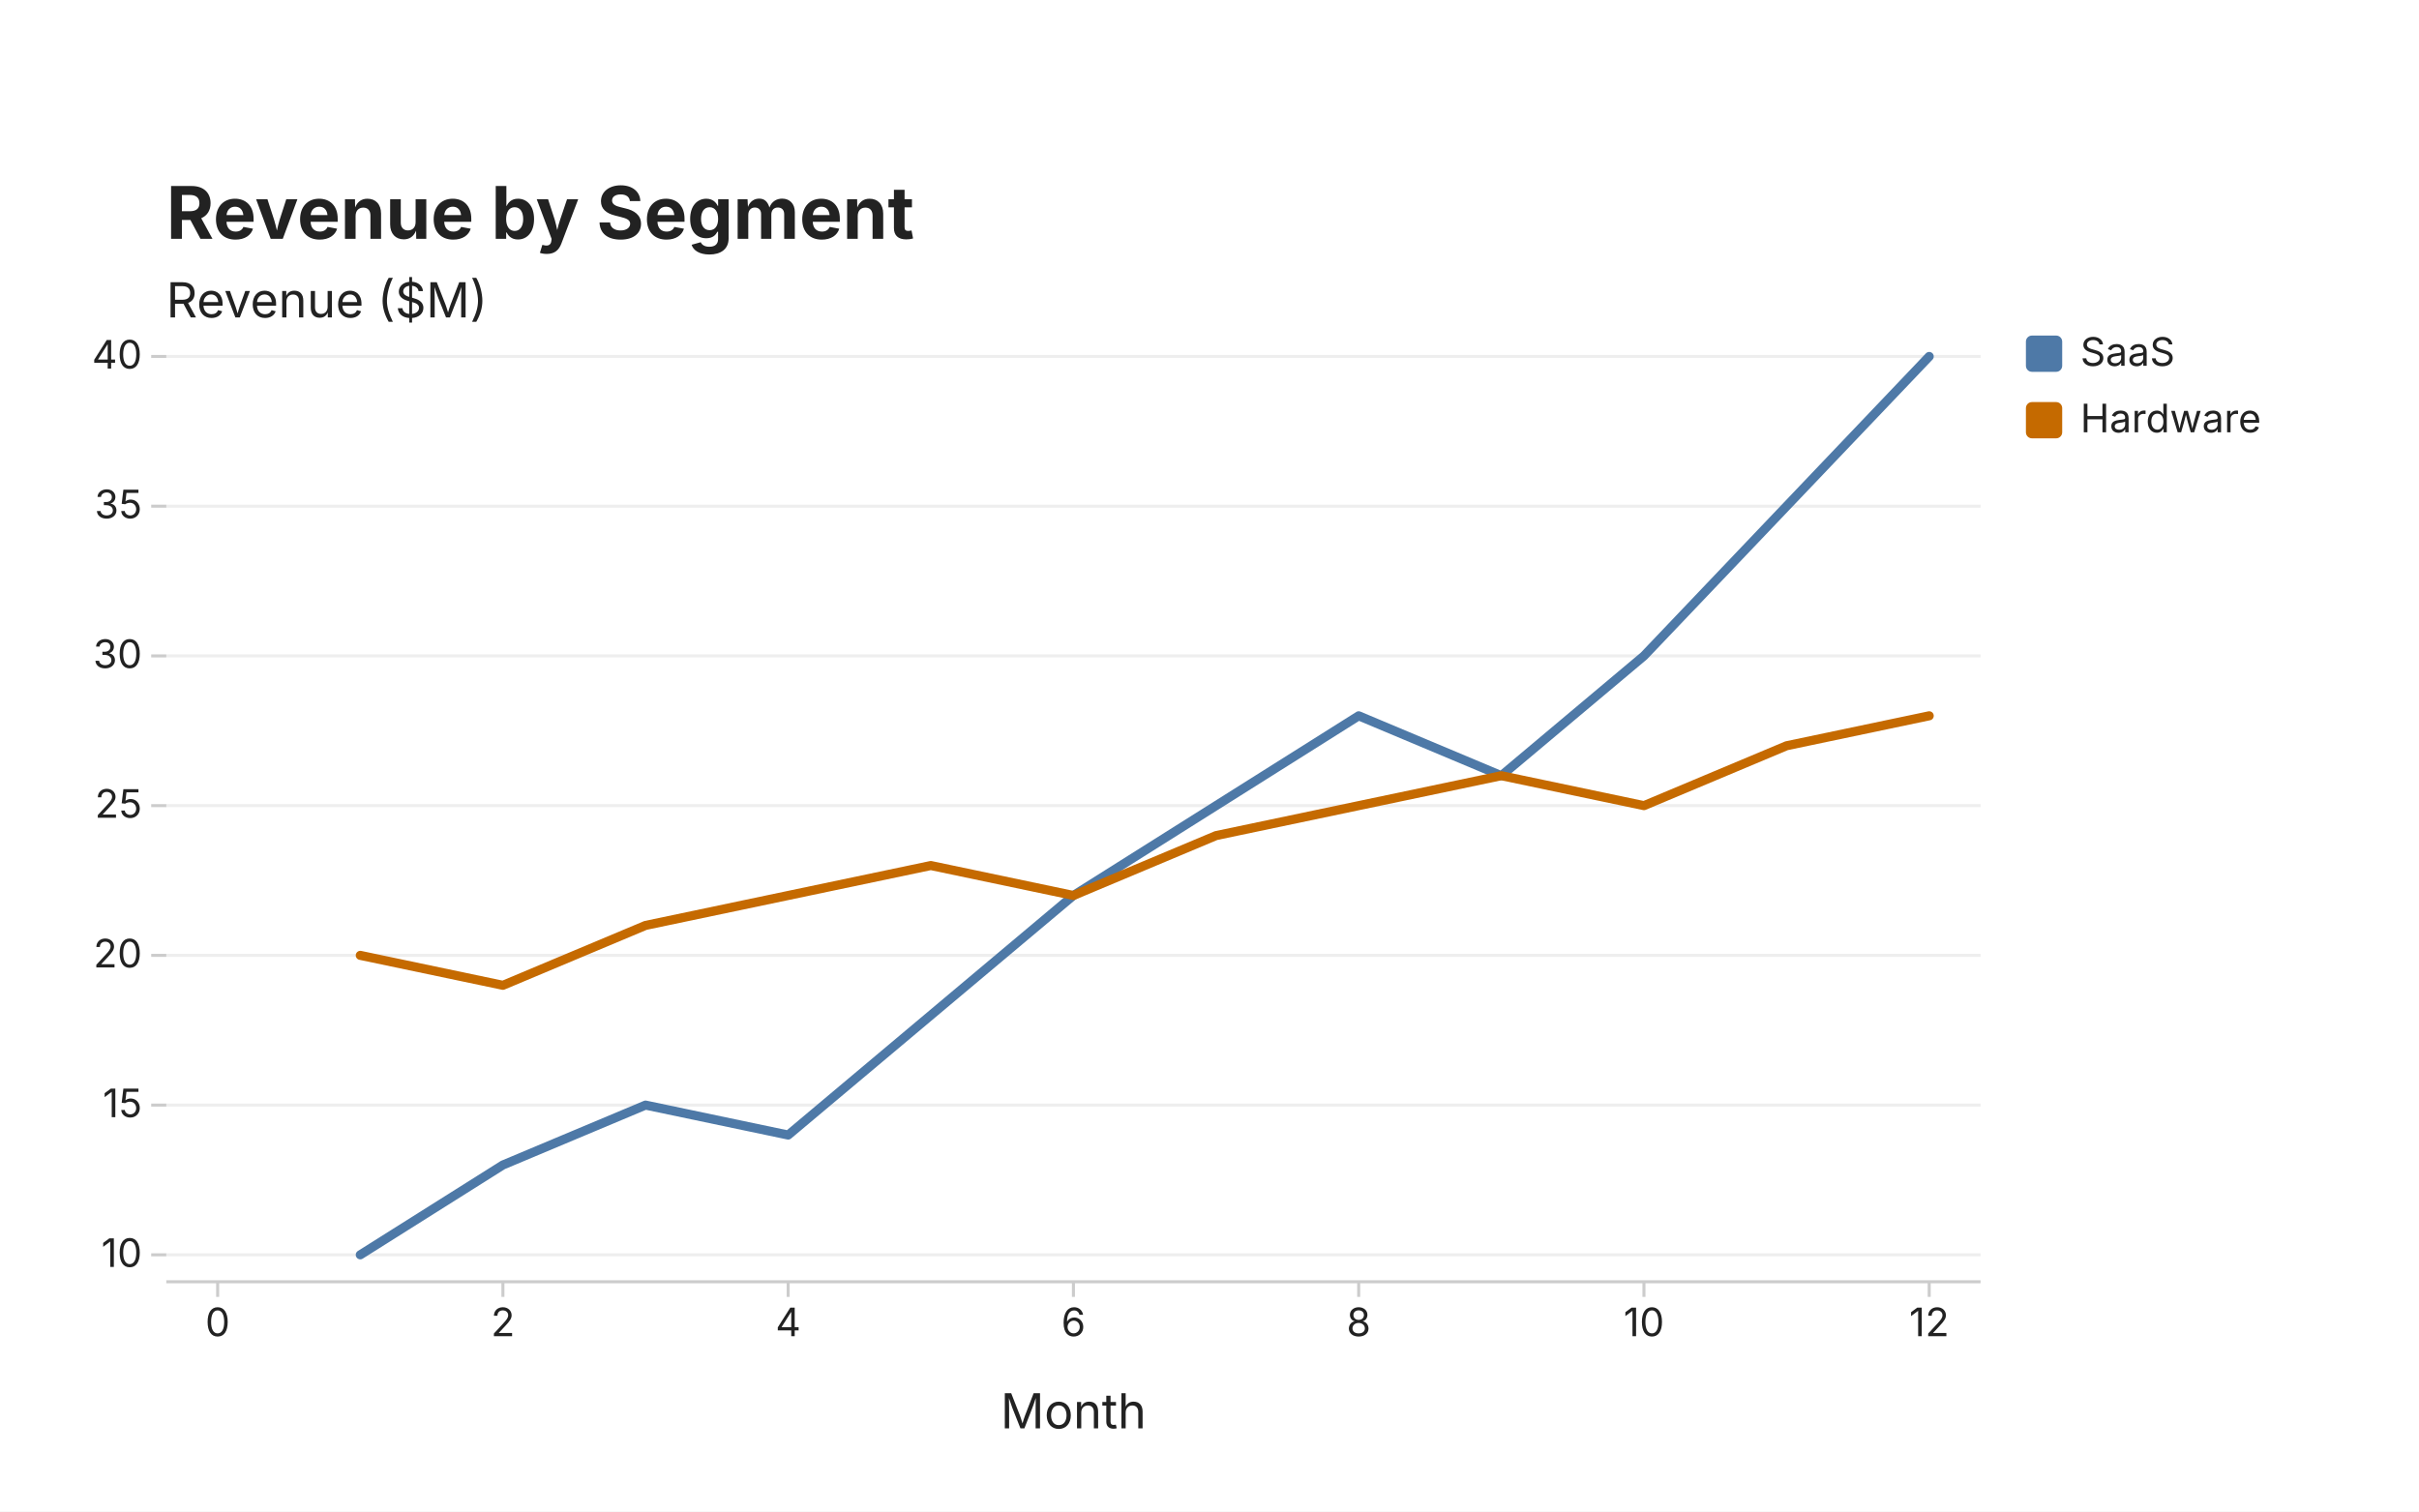
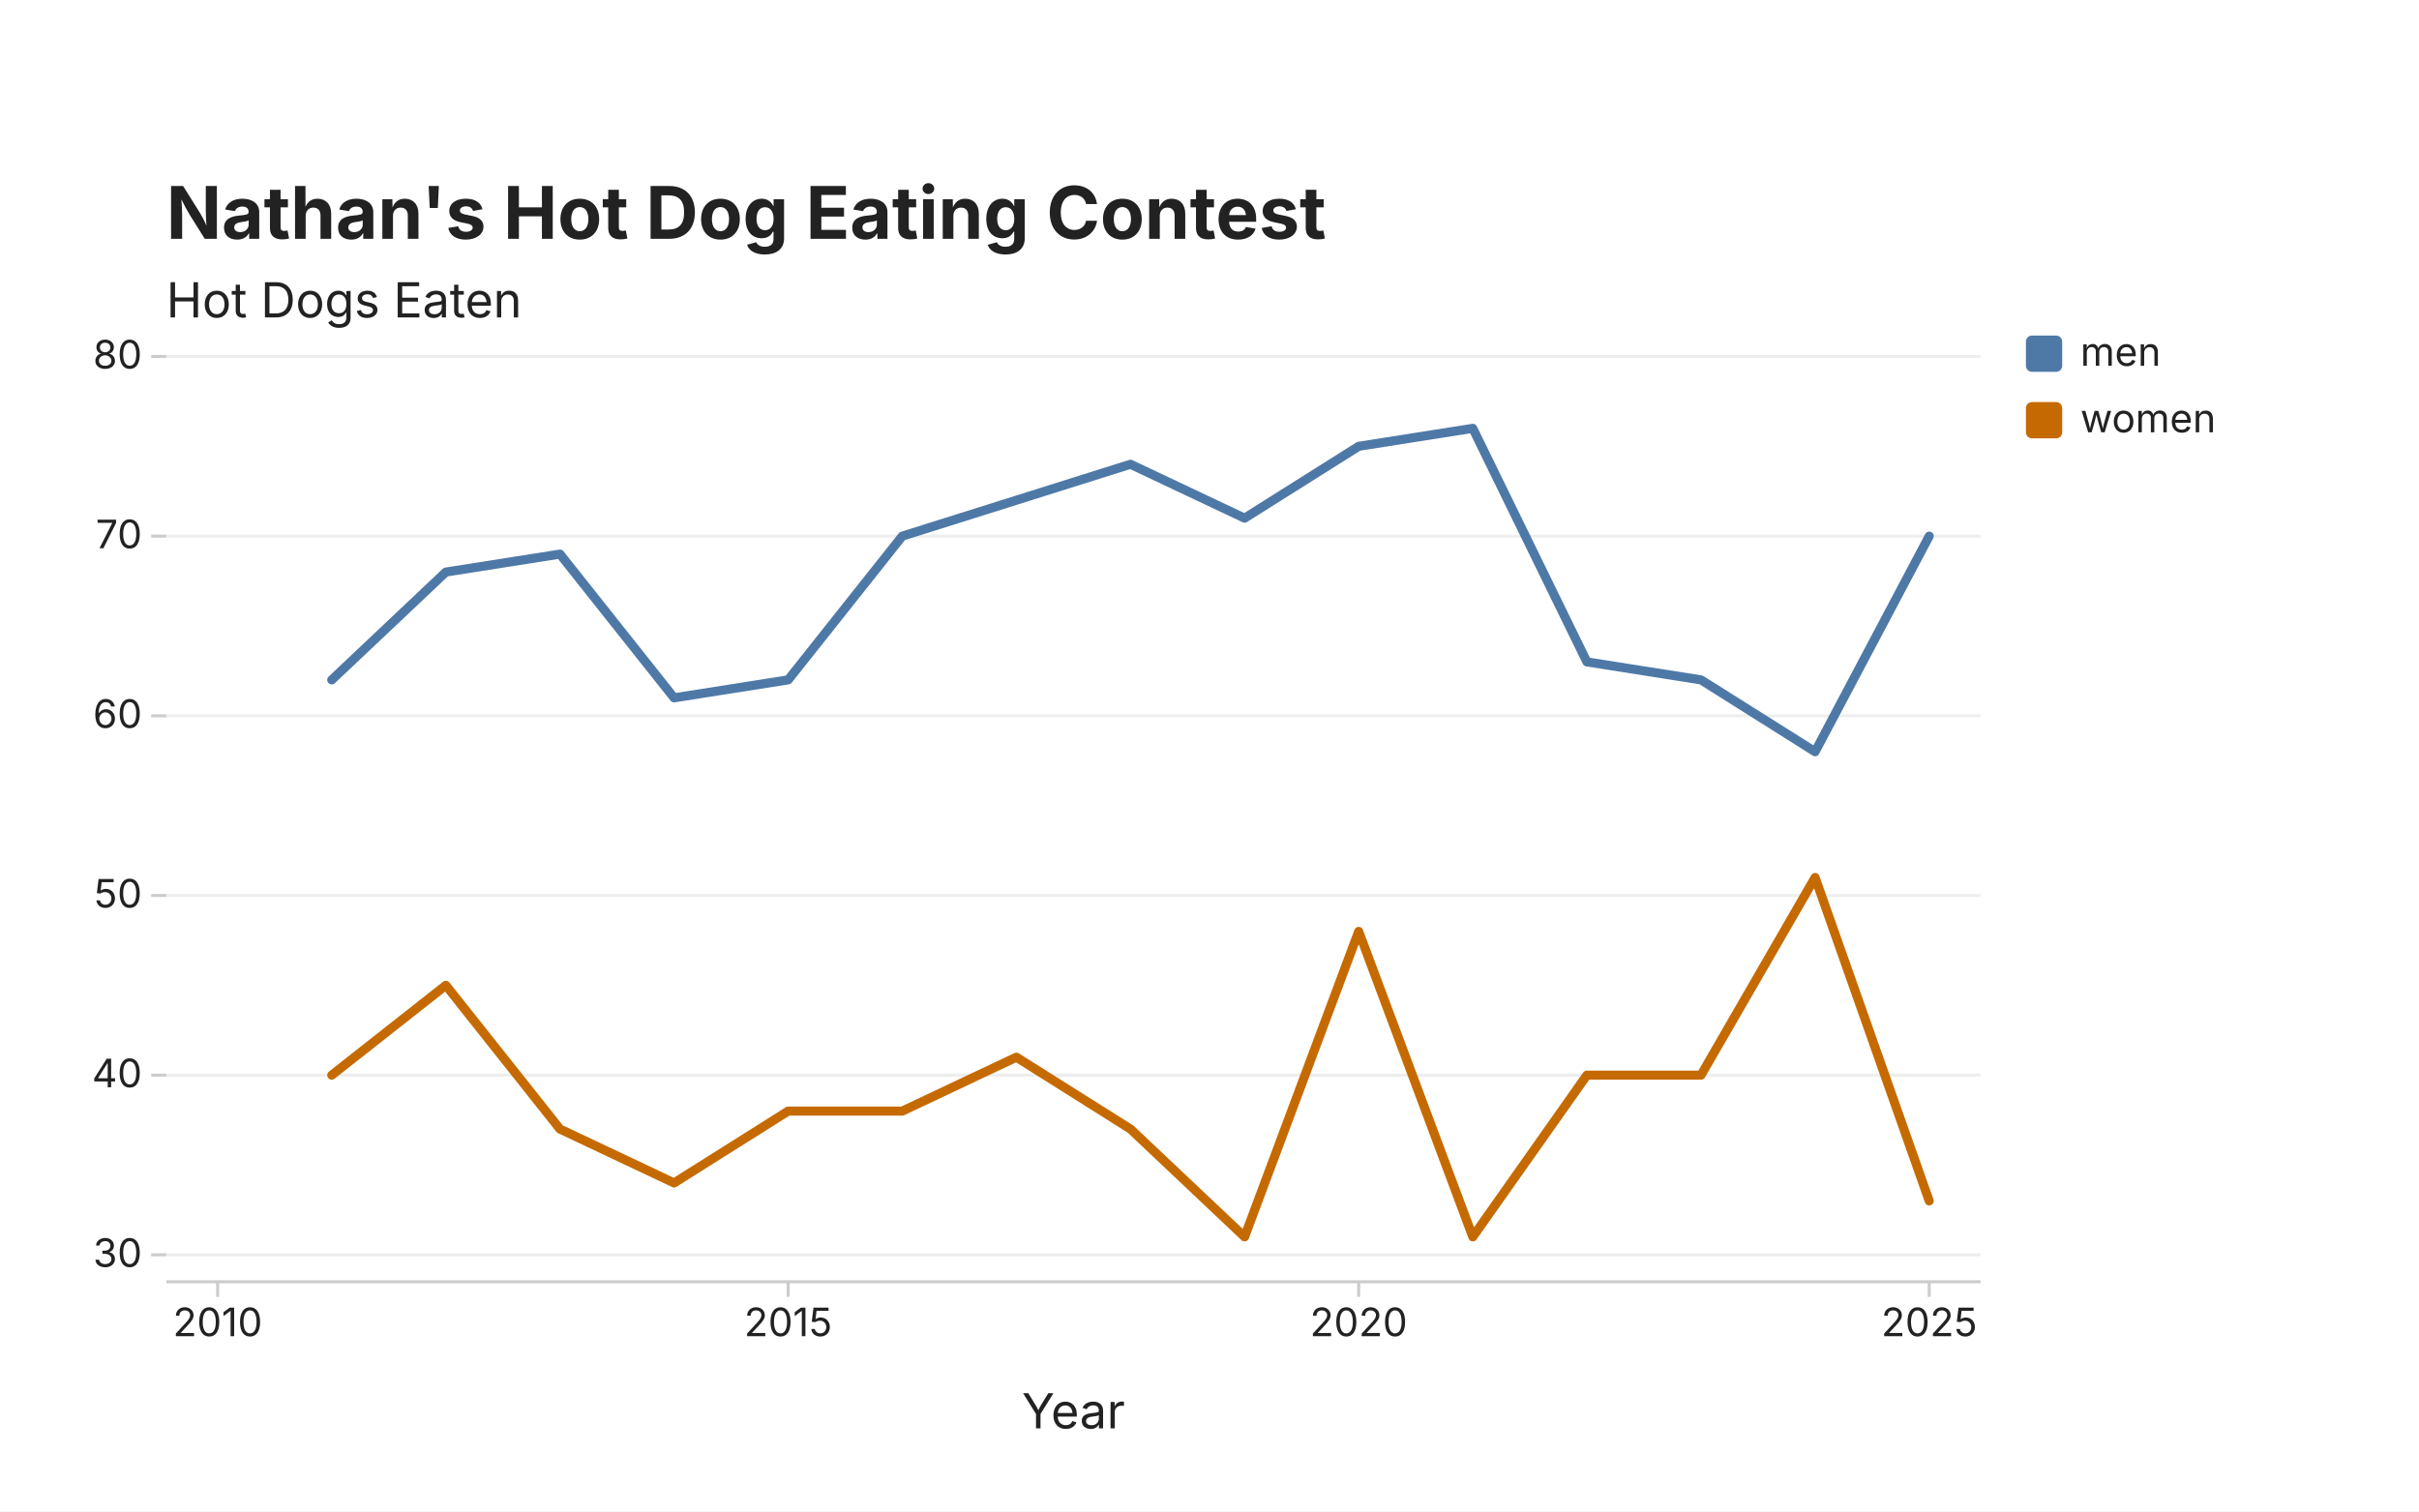
<svg xmlns="http://www.w3.org/2000/svg" width="800" height="500" viewBox="0 0 800.0 500.0">
  <defs>
    <clipPath id="plot-clip">
      <rect x="55" y="109" width="600" height="315" />
    </clipPath>
  </defs>
  <rect x="0" y="0" width="800" height="500" fill="#FFFFFF" />
  <line x1="55" y1="415.085" x2="655" y2="415.085" stroke="#EEEEEE" stroke-width="1" />
-   <line x1="55" y1="365.557" x2="655" y2="365.557" stroke="#EEEEEE" stroke-width="1" />
-   <line x1="55" y1="316.028" x2="655" y2="316.028" stroke="#EEEEEE" stroke-width="1" />
-   <line x1="55" y1="266.5" x2="655" y2="266.5" stroke="#EEEEEE" stroke-width="1" />
-   <line x1="55" y1="216.972" x2="655" y2="216.972" stroke="#EEEEEE" stroke-width="1" />
-   <line x1="55" y1="167.443" x2="655" y2="167.443" stroke="#EEEEEE" stroke-width="1" />
+   <line x1="55" y1="355.651" x2="655" y2="355.651" stroke="#EEEEEE" stroke-width="1" />
+   <line x1="55" y1="296.217" x2="655" y2="296.217" stroke="#EEEEEE" stroke-width="1" />
+   <line x1="55" y1="236.783" x2="655" y2="236.783" stroke="#EEEEEE" stroke-width="1" />
+   <line x1="55" y1="177.349" x2="655" y2="177.349" stroke="#EEEEEE" stroke-width="1" />
  <line x1="55" y1="117.915" x2="655" y2="117.915" stroke="#EEEEEE" stroke-width="1" />
  <line x1="55" y1="424" x2="655" y2="424" stroke="#CCCCCC" stroke-width="1" />
  <g clip-path="url(#plot-clip)">
-     <polyline points="119.151,415.085 166.321,385.368 213.491,365.557 260.66,375.462 307.83,335.84 355,296.217 402.17,266.5 449.34,236.783 496.509,256.594 543.679,216.972 590.849,167.443 638.019,117.915" fill="none" stroke="#4E79A7" stroke-width="3" stroke-linejoin="round" stroke-linecap="round" />
-     <polyline points="119.151,316.028 166.321,325.934 213.491,306.123 260.66,296.217 307.83,286.311 355,296.217 402.17,276.406 449.34,266.5 496.509,256.594 543.679,266.5 590.849,246.689 638.019,236.783" fill="none" stroke="#C56A00" stroke-width="3" stroke-linejoin="round" stroke-linecap="round" />
+     <polyline points="109.717,224.896 147.453,189.236 185.189,183.292 222.925,230.84 260.66,224.896 298.396,177.349 336.132,165.462 373.868,153.575 411.604,171.406 449.34,147.632 487.075,141.689 524.811,218.953 562.547,224.896 600.283,248.67 638.019,177.349" fill="none" stroke="#4E79A7" stroke-width="3" stroke-linejoin="round" stroke-linecap="round" />
+     <polyline points="109.717,355.651 147.453,325.934 185.189,373.481 222.925,391.311 260.66,367.538 298.396,367.538 336.132,349.708 373.868,373.481 411.604,409.142 449.34,308.104 487.075,409.142 524.811,355.651 562.547,355.651 600.283,290.274 638.019,397.255" fill="none" stroke="#C56A00" stroke-width="3" stroke-linejoin="round" stroke-linecap="round" />
  </g>
  <line x1="71.981" y1="424" x2="71.981" y2="429" stroke="#CCCCCC" stroke-width="1" />
-   <text x="71.981" y="442" font-family="Inter, Helvetica Neue, Arial, sans-serif" font-size="13" fill="#222222" text-anchor="middle">0</text>
-   <line x1="166.321" y1="424" x2="166.321" y2="429" stroke="#CCCCCC" stroke-width="1" />
-   <text x="166.321" y="442" font-family="Inter, Helvetica Neue, Arial, sans-serif" font-size="13" fill="#222222" text-anchor="middle">2</text>
+   <text x="71.981" y="442" font-family="Inter, Helvetica Neue, Arial, sans-serif" font-size="13" fill="#222222" text-anchor="middle">2010</text>
  <line x1="260.66" y1="424" x2="260.66" y2="429" stroke="#CCCCCC" stroke-width="1" />
-   <text x="260.66" y="442" font-family="Inter, Helvetica Neue, Arial, sans-serif" font-size="13" fill="#222222" text-anchor="middle">4</text>
-   <line x1="355" y1="424" x2="355" y2="429" stroke="#CCCCCC" stroke-width="1" />
-   <text x="355" y="442" font-family="Inter, Helvetica Neue, Arial, sans-serif" font-size="13" fill="#222222" text-anchor="middle">6</text>
+   <text x="260.66" y="442" font-family="Inter, Helvetica Neue, Arial, sans-serif" font-size="13" fill="#222222" text-anchor="middle">2015</text>
  <line x1="449.34" y1="424" x2="449.34" y2="429" stroke="#CCCCCC" stroke-width="1" />
-   <text x="449.34" y="442" font-family="Inter, Helvetica Neue, Arial, sans-serif" font-size="13" fill="#222222" text-anchor="middle">8</text>
-   <line x1="543.679" y1="424" x2="543.679" y2="429" stroke="#CCCCCC" stroke-width="1" />
-   <text x="543.679" y="442" font-family="Inter, Helvetica Neue, Arial, sans-serif" font-size="13" fill="#222222" text-anchor="middle">10</text>
+   <text x="449.34" y="442" font-family="Inter, Helvetica Neue, Arial, sans-serif" font-size="13" fill="#222222" text-anchor="middle">2020</text>
  <line x1="638.019" y1="424" x2="638.019" y2="429" stroke="#CCCCCC" stroke-width="1" />
-   <text x="638.019" y="442" font-family="Inter, Helvetica Neue, Arial, sans-serif" font-size="13" fill="#222222" text-anchor="middle">12</text>
+   <text x="638.019" y="442" font-family="Inter, Helvetica Neue, Arial, sans-serif" font-size="13" fill="#222222" text-anchor="middle">2025</text>
  <line x1="50" y1="415.085" x2="55" y2="415.085" stroke="#CCCCCC" stroke-width="1" />
-   <text x="47" y="419.085" font-family="Inter, Helvetica Neue, Arial, sans-serif" font-size="13" fill="#222222" text-anchor="end">10</text>
-   <line x1="50" y1="365.557" x2="55" y2="365.557" stroke="#CCCCCC" stroke-width="1" />
-   <text x="47" y="369.557" font-family="Inter, Helvetica Neue, Arial, sans-serif" font-size="13" fill="#222222" text-anchor="end">15</text>
-   <line x1="50" y1="316.028" x2="55" y2="316.028" stroke="#CCCCCC" stroke-width="1" />
-   <text x="47" y="320.028" font-family="Inter, Helvetica Neue, Arial, sans-serif" font-size="13" fill="#222222" text-anchor="end">20</text>
-   <line x1="50" y1="266.5" x2="55" y2="266.5" stroke="#CCCCCC" stroke-width="1" />
-   <text x="47" y="270.5" font-family="Inter, Helvetica Neue, Arial, sans-serif" font-size="13" fill="#222222" text-anchor="end">25</text>
-   <line x1="50" y1="216.972" x2="55" y2="216.972" stroke="#CCCCCC" stroke-width="1" />
-   <text x="47" y="220.972" font-family="Inter, Helvetica Neue, Arial, sans-serif" font-size="13" fill="#222222" text-anchor="end">30</text>
-   <line x1="50" y1="167.443" x2="55" y2="167.443" stroke="#CCCCCC" stroke-width="1" />
-   <text x="47" y="171.443" font-family="Inter, Helvetica Neue, Arial, sans-serif" font-size="13" fill="#222222" text-anchor="end">35</text>
+   <text x="47" y="419.085" font-family="Inter, Helvetica Neue, Arial, sans-serif" font-size="13" fill="#222222" text-anchor="end">30</text>
+   <line x1="50" y1="355.651" x2="55" y2="355.651" stroke="#CCCCCC" stroke-width="1" />
+   <text x="47" y="359.651" font-family="Inter, Helvetica Neue, Arial, sans-serif" font-size="13" fill="#222222" text-anchor="end">40</text>
+   <line x1="50" y1="296.217" x2="55" y2="296.217" stroke="#CCCCCC" stroke-width="1" />
+   <text x="47" y="300.217" font-family="Inter, Helvetica Neue, Arial, sans-serif" font-size="13" fill="#222222" text-anchor="end">50</text>
+   <line x1="50" y1="236.783" x2="55" y2="236.783" stroke="#CCCCCC" stroke-width="1" />
+   <text x="47" y="240.783" font-family="Inter, Helvetica Neue, Arial, sans-serif" font-size="13" fill="#222222" text-anchor="end">60</text>
+   <line x1="50" y1="177.349" x2="55" y2="177.349" stroke="#CCCCCC" stroke-width="1" />
+   <text x="47" y="181.349" font-family="Inter, Helvetica Neue, Arial, sans-serif" font-size="13" fill="#222222" text-anchor="end">70</text>
  <line x1="50" y1="117.915" x2="55" y2="117.915" stroke="#CCCCCC" stroke-width="1" />
-   <text x="47" y="121.915" font-family="Inter, Helvetica Neue, Arial, sans-serif" font-size="13" fill="#222222" text-anchor="end">40</text>
-   <text x="55" y="79" font-family="Inter, Helvetica Neue, Arial, sans-serif" font-size="24" fill="#222222" text-anchor="start" font-weight="bold">Revenue by Segment</text>
-   <text x="355" y="472.5" font-family="Inter, Helvetica Neue, Arial, sans-serif" font-size="16" fill="#222222" text-anchor="middle">Month</text>
-   <text x="55" y="105" font-family="Inter, Helvetica Neue, Arial, sans-serif" font-size="16" fill="#222222" text-anchor="start">Revenue ($M)</text>
+   <text x="47" y="121.915" font-family="Inter, Helvetica Neue, Arial, sans-serif" font-size="13" fill="#222222" text-anchor="end">80</text>
+   <text x="55" y="79" font-family="Inter, Helvetica Neue, Arial, sans-serif" font-size="24" fill="#222222" text-anchor="start" font-weight="bold">Nathan's Hot Dog Eating Contest</text>
+   <text x="355" y="472.5" font-family="Inter, Helvetica Neue, Arial, sans-serif" font-size="16" fill="#222222" text-anchor="middle">Year</text>
+   <text x="55" y="105" font-family="Inter, Helvetica Neue, Arial, sans-serif" font-size="16" fill="#222222" text-anchor="start">Hot Dogs Eaten</text>
  <rect x="670" y="111" width="12" height="12" fill="#4E79A7" rx="2" />
-   <text x="688" y="121" font-family="Inter, Helvetica Neue, Arial, sans-serif" font-size="13" fill="#222222" text-anchor="start">SaaS</text>
+   <text x="688" y="121" font-family="Inter, Helvetica Neue, Arial, sans-serif" font-size="13" fill="#222222" text-anchor="start">men</text>
  <rect x="670" y="133" width="12" height="12" fill="#C56A00" rx="2" />
-   <text x="688" y="143" font-family="Inter, Helvetica Neue, Arial, sans-serif" font-size="13" fill="#222222" text-anchor="start">Hardware</text>
+   <text x="688" y="143" font-family="Inter, Helvetica Neue, Arial, sans-serif" font-size="13" fill="#222222" text-anchor="start">women</text>
</svg>
